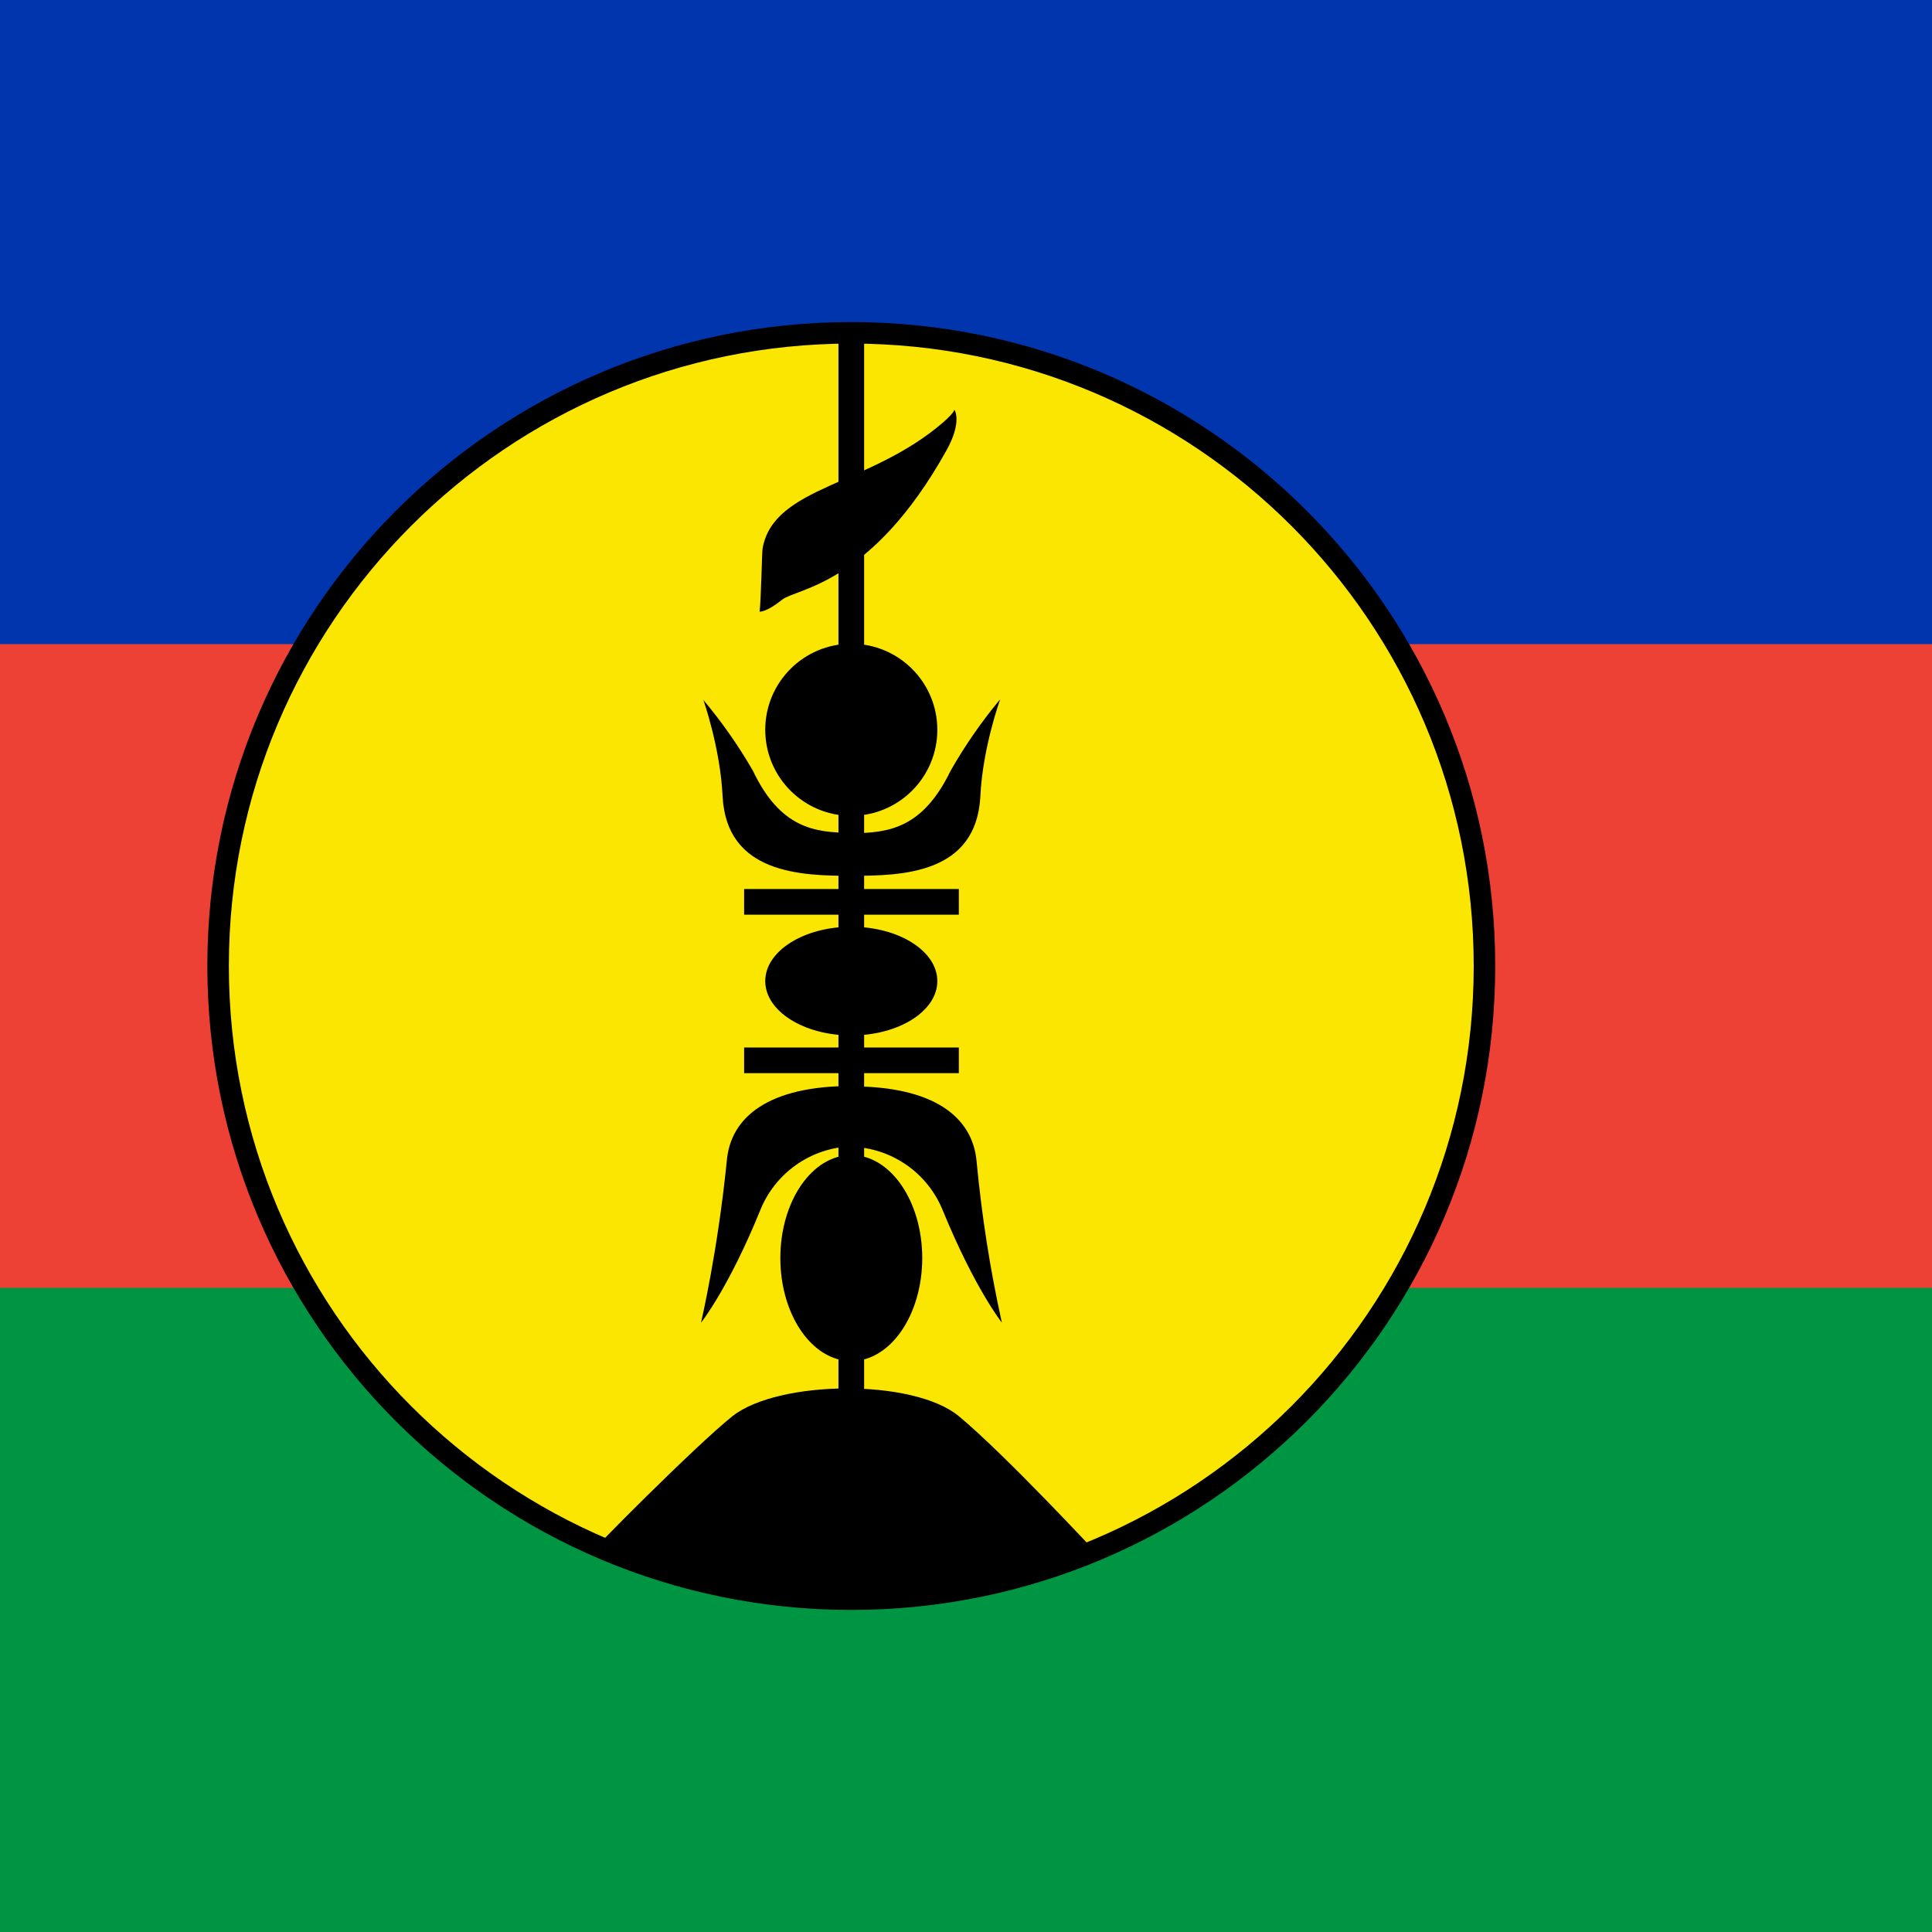
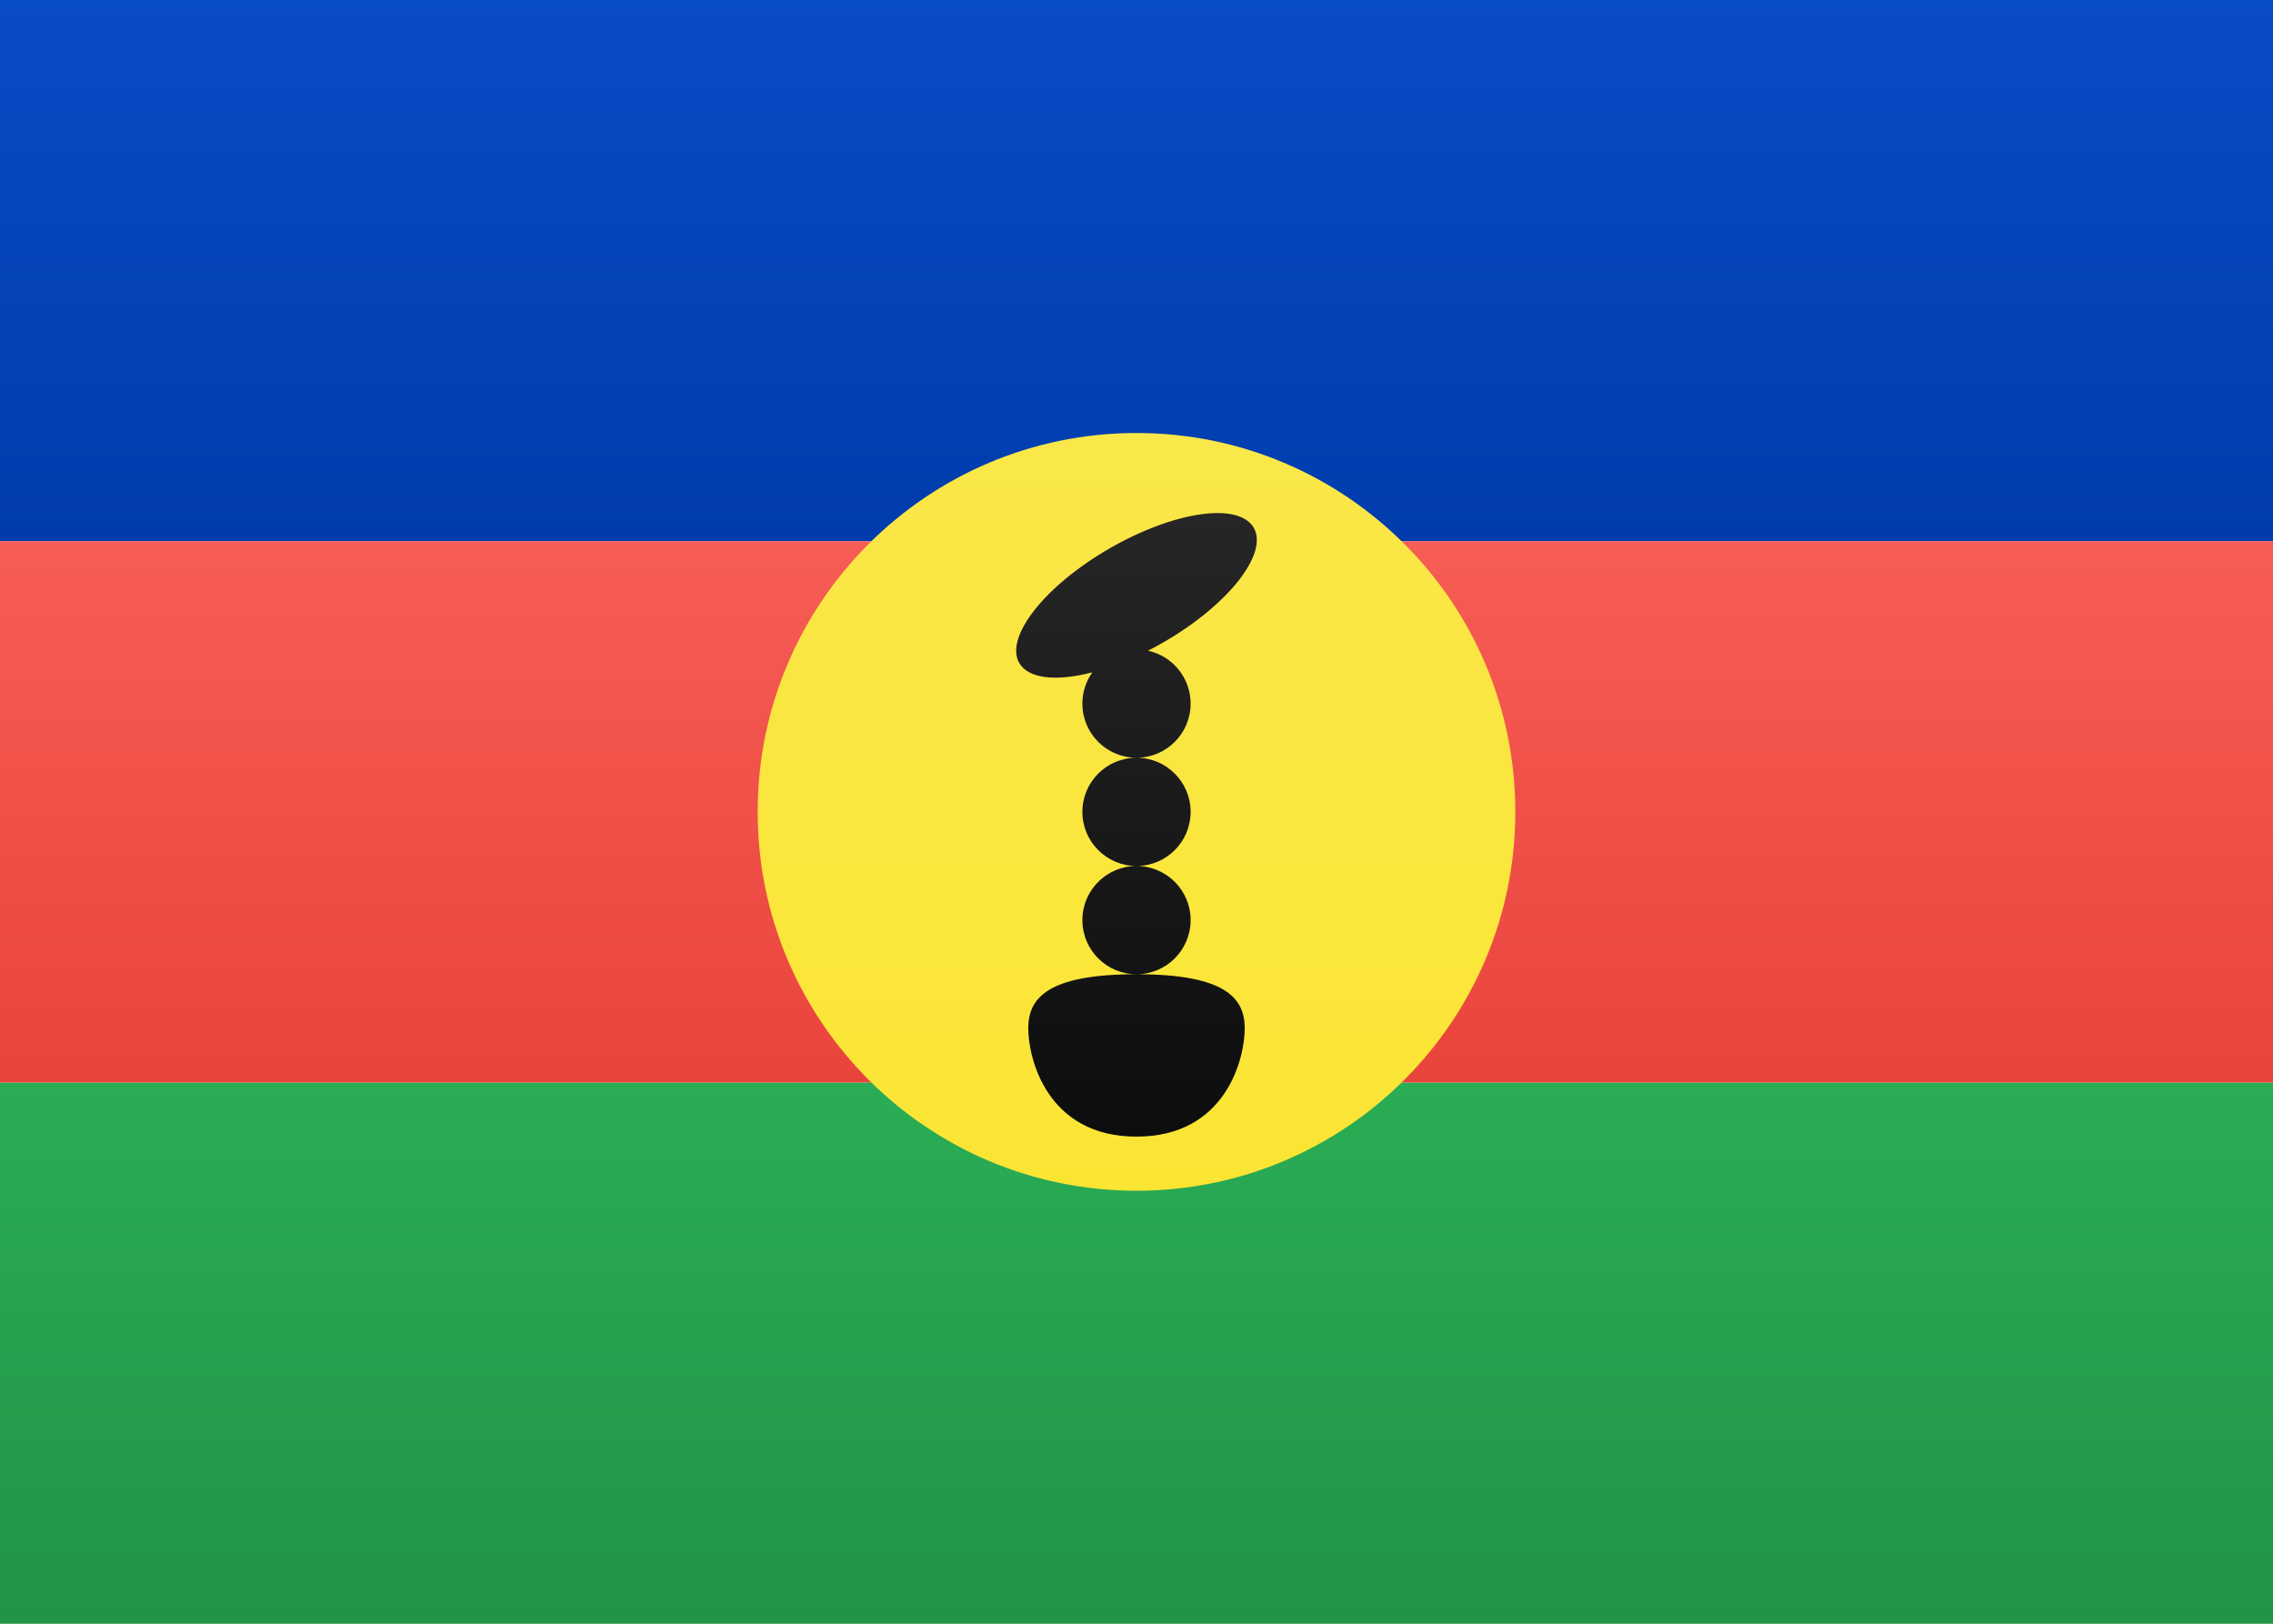
- <svg xmlns="http://www.w3.org/2000/svg" id="flag-icons-nc" viewBox="0 0 512 512">
-   <path fill="#009543" d="M0 0h512v512H0z" />
-   <path fill="#ed4135" d="M0 0h512v341.3H0z" />
-   <path fill="#0035ad" d="M0 0h512v170.7H0z" />
-   <circle cx="225.6" cy="256" r="167.8" fill="#fae600" stroke="#000" stroke-width="5.7" />
-   <path stroke="#000" stroke-width="6.8" d="M197.2 281h56.9m-56.9-42h56.9M225.6 88.6v286.8" />
-   <path d="M158 410c68.6 28 132.8 1.8 132.8 1.8s-24.3-26.2-36.7-36.5c-12.1-10-47.8-9.6-60 0-10 8-39.2 37.5-36 34.8z" />
-   <ellipse cx="225.6" cy="333.4" rx="18.8" ry="27.3" />
-   <ellipse cx="225.6" cy="260" rx="22.8" ry="14.4" />
-   <circle cx="225.6" cy="193.4" r="22.8" />
-   <path d="M253 108.7s2 3.2-2.2 10.7c-19.9 35.7-39.7 36.5-43.5 39.5-4.2 3.4-6 3.2-6 3.2.4-3 .6-15.6.8-16.8 3-16.6 28.3-16.4 48-33.5 3-2.7 2.8-3.2 2.8-3.2zm-66.6 76.8s4.5 12.7 5.1 25.6c1.1 20.4 20.7 21 34.1 21v-11.4c-10 0-18.9-1.4-26.1-16.5a130.8 130.8 0 0 0-13.1-18.7zm-.6 165s7.2-9 15.6-29.6a27 27 0 0 1 24.2-17.1v-16c-21.6 0-32 8-33 19.9-2.4 24-6.8 42.7-6.8 42.7zm79.2-165s-4.6 12.7-5.2 25.6c-1.1 20.5-20.7 21-34.1 21v-11.3c10.1 0 18.9-1.5 26.2-16.5 3.8-6.7 8.2-13 13-18.8zm.5 165s-7.1-8.9-15.6-29.6a27 27 0 0 0-24.2-17v-16c21.6 0 32 8 33.1 19.8a351 351 0 0 0 6.7 42.8z" />
+ <svg xmlns="http://www.w3.org/2000/svg" width="21px" height="15px" viewBox="0 0 21 15" version="1.1">
+   <defs>
+     <linearGradient x1="50%" y1="0%" x2="50%" y2="100%" id="linearGradient-1">
+       <stop stop-color="#FFFFFF" offset="0%" />
+       <stop stop-color="#F0F0F0" offset="100%" />
+     </linearGradient>
+     <linearGradient x1="50%" y1="0%" x2="50%" y2="100%" id="linearGradient-2">
+       <stop stop-color="#094CC7" offset="0%" />
+       <stop stop-color="#003CAB" offset="100%" />
+     </linearGradient>
+     <linearGradient x1="50%" y1="0%" x2="50%" y2="100%" id="linearGradient-3">
+       <stop stop-color="#2AAD55" offset="0%" />
+       <stop stop-color="#219447" offset="100%" />
+     </linearGradient>
+     <linearGradient x1="50%" y1="0%" x2="50%" y2="100%" id="linearGradient-4">
+       <stop stop-color="#F65D55" offset="0%" />
+       <stop stop-color="#E9443C" offset="100%" />
+     </linearGradient>
+     <linearGradient x1="50%" y1="0%" x2="50%" y2="100%" id="linearGradient-5">
+       <stop stop-color="#FAE749" offset="0%" />
+       <stop stop-color="#FBE533" offset="100%" />
+     </linearGradient>
+     <linearGradient x1="50%" y1="0%" x2="50%" y2="100%" id="linearGradient-6">
+       <stop stop-color="#262626" offset="0%" />
+       <stop stop-color="#0D0D0D" offset="100%" />
+     </linearGradient>
+   </defs>
+   <g id="Symbols" stroke="none" stroke-width="1" fill="none" fill-rule="evenodd">
+     <g id="NC">
+       <rect id="FlagBackground" fill="url(#linearGradient-1)" x="0" y="0" width="21" height="15" />
+       <rect id="Rectangle-2" fill="url(#linearGradient-2)" x="0" y="0" width="21" height="5" />
+       <rect id="Rectangle-2" fill="url(#linearGradient-3)" x="0" y="10" width="21" height="5" />
+       <rect id="Rectangle-2" fill="url(#linearGradient-4)" x="0" y="5" width="21" height="5" />
+       <circle id="Oval-95" fill="url(#linearGradient-5)" cx="10.5" cy="7.5" r="3.5" />
+       <path d="M10.092,6.211 C10.034,6.293 10,6.392 10,6.5 C10,6.776 10.224,7 10.5,7 C10.776,7 11,6.776 11,6.5 C11,6.26 10.831,6.06 10.606,6.011 C10.654,5.987 10.702,5.961 10.75,5.933 C11.348,5.588 11.721,5.114 11.583,4.875 C11.444,4.636 10.848,4.722 10.25,5.067 C9.652,5.412 9.279,5.886 9.417,6.125 C9.503,6.273 9.764,6.296 10.092,6.211 L10.092,6.211 Z M10.5,10.5 C9.672,10.5 9.5,9.776 9.5,9.5 C9.5,9.224 9.672,9 10.5,9 C11.328,9 11.5,9.224 11.5,9.5 C11.5,9.776 11.328,10.5 10.5,10.5 Z M10.5,9 C10.224,9 10,8.776 10,8.5 C10,8.224 10.224,8 10.5,8 C10.776,8 11,8.224 11,8.5 C11,8.776 10.776,9 10.5,9 Z M10.5,8 C10.224,8 10,7.776 10,7.5 C10,7.224 10.224,7 10.5,7 C10.776,7 11,7.224 11,7.5 C11,7.776 10.776,8 10.5,8 Z" id="Combined-Shape" fill="url(#linearGradient-6)" />
+     </g>
+   </g>
</svg>
